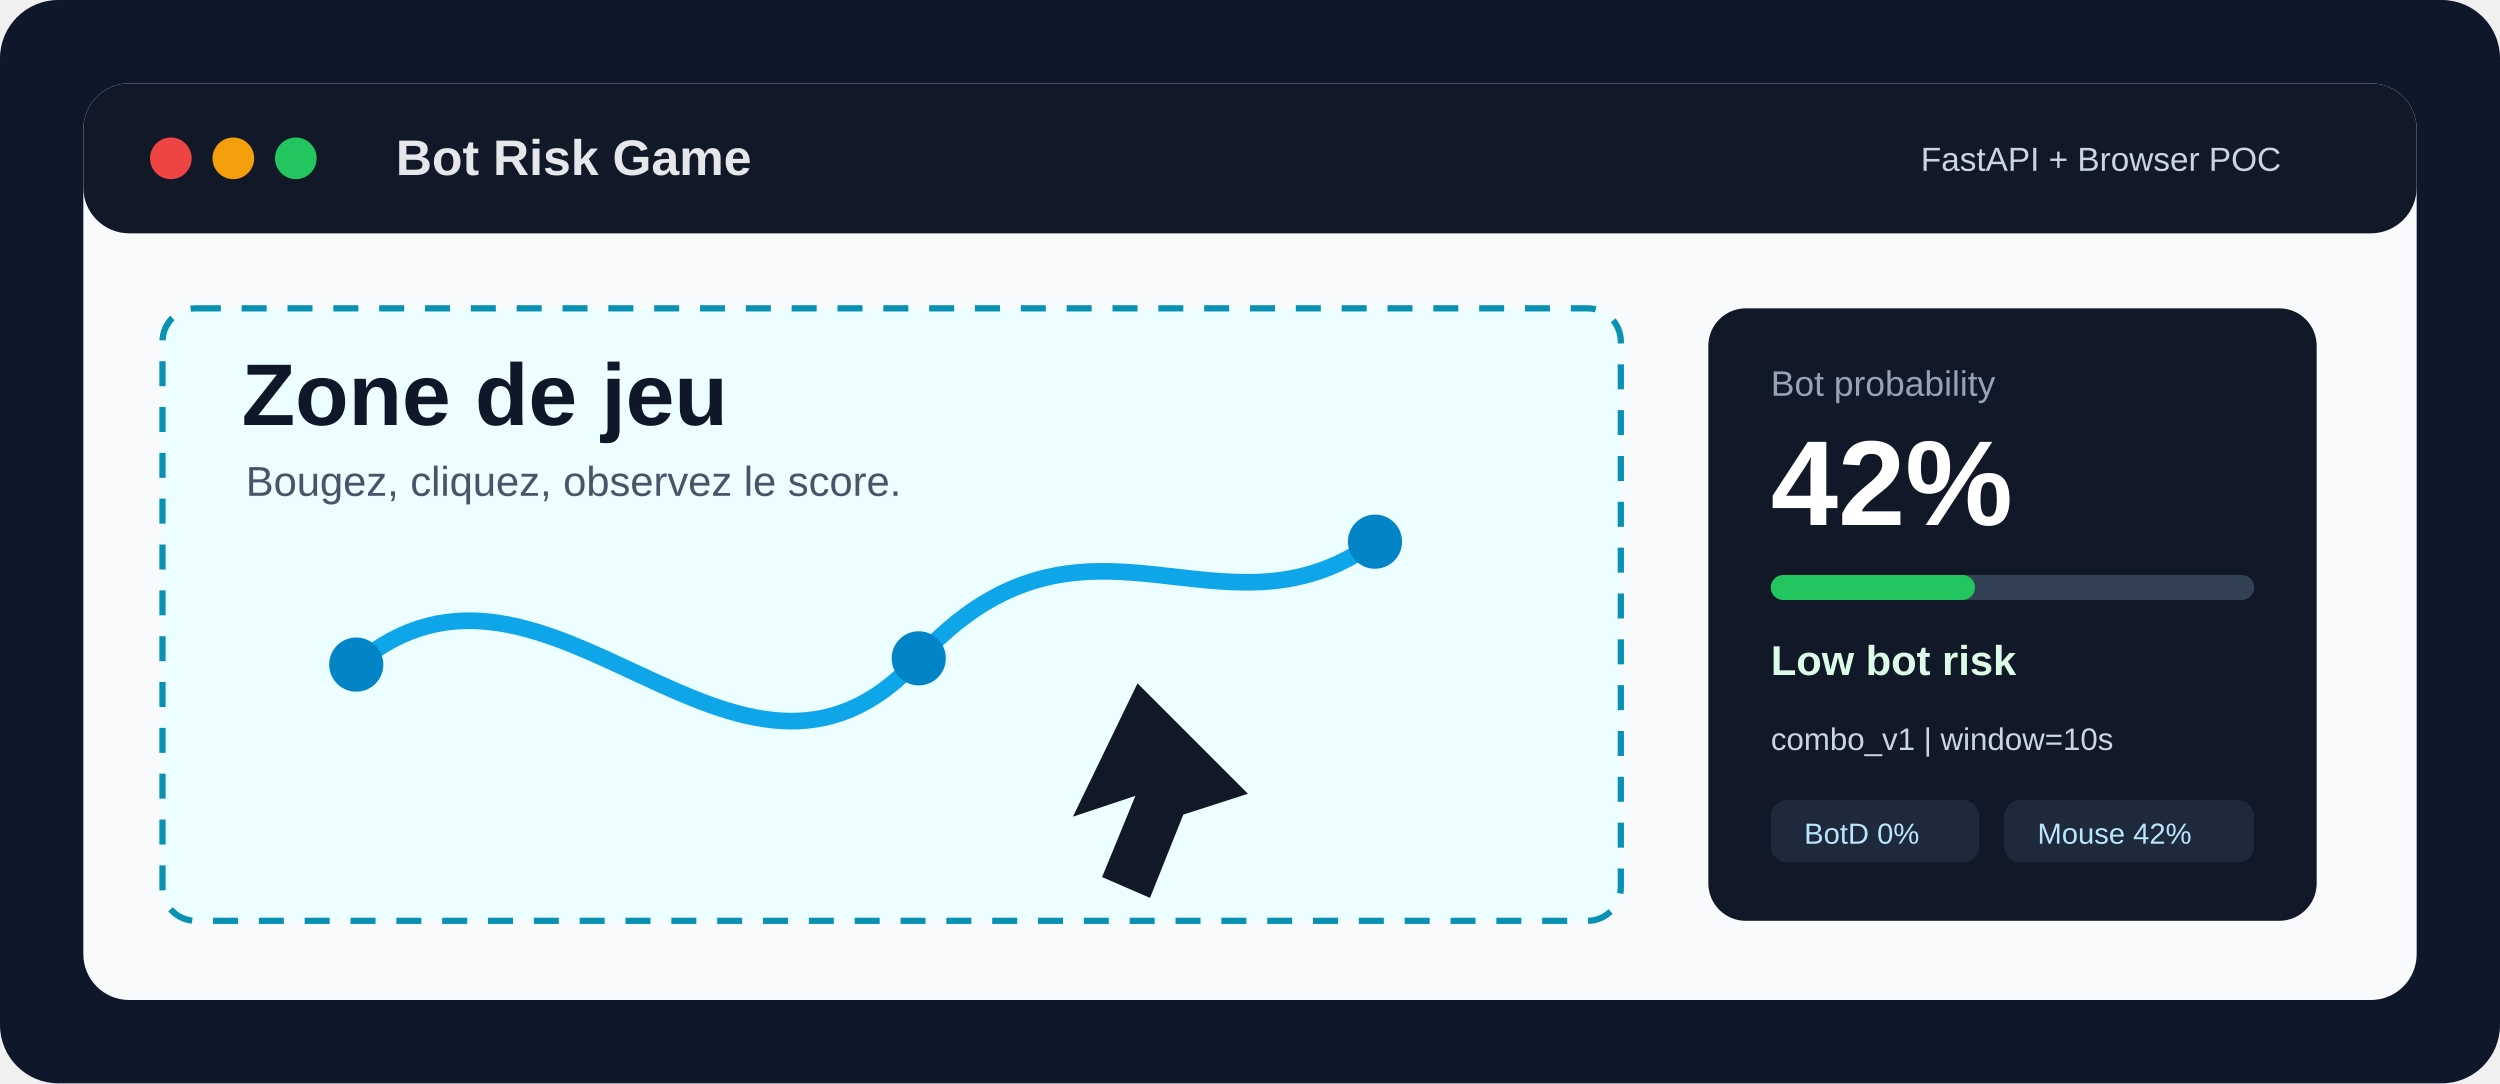
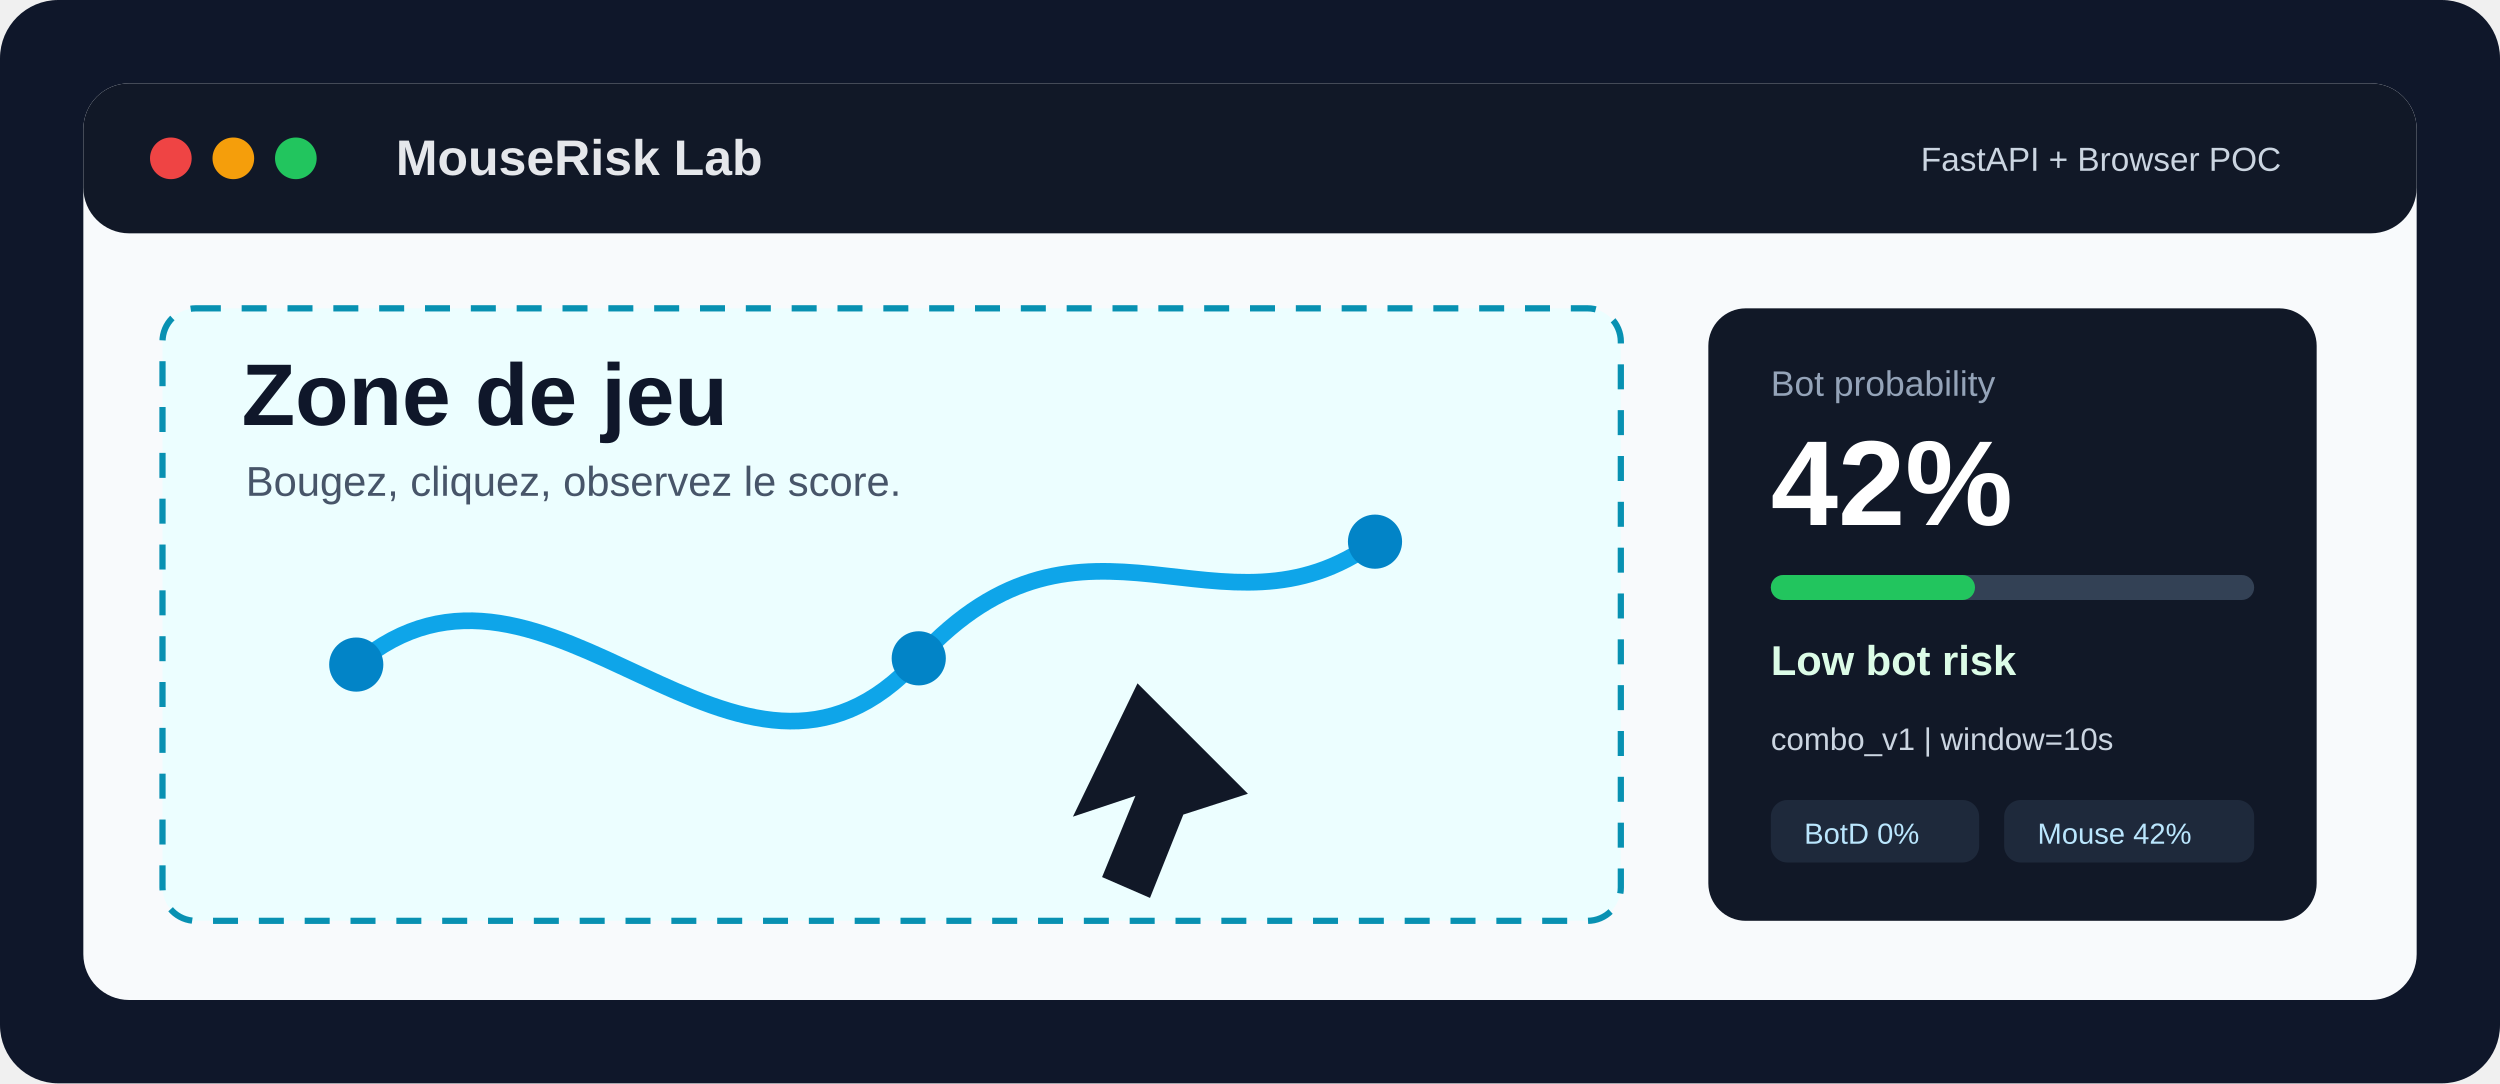
<svg xmlns="http://www.w3.org/2000/svg" width="1200" height="520" viewBox="0 0 1200 520" fill="none" role="img" aria-labelledby="title desc">
  <rect width="1200" height="520" rx="28" fill="#0F172A" />
  <rect x="40" y="40" width="1120" height="440" rx="22" fill="#F8FAFC" />
  <rect x="40" y="40" width="1120" height="72" rx="22" fill="#111827" />
  <circle cx="82" cy="76" r="10" fill="#EF4444" />
  <circle cx="112" cy="76" r="10" fill="#F59E0B" />
  <circle cx="142" cy="76" r="10" fill="#22C55E" />
-   <text x="190" y="84" fill="#E5E7EB" font-family="Segoe UI, Arial, sans-serif" font-size="24" font-weight="700">Bot Risk Game</text>
+   <text x="190" y="84" fill="#E5E7EB" font-family="Segoe UI, Arial, sans-serif" font-size="24" font-weight="700">MouseRisk Lab</text>
  <text x="922" y="82" fill="#CBD5E1" font-family="Segoe UI, Arial, sans-serif" font-size="16">FastAPI + Browser POC</text>
  <rect x="78" y="148" width="700" height="294" rx="16" fill="#ECFEFF" stroke="#0891B2" stroke-width="3" stroke-dasharray="12 10" />
  <text x="116" y="204" fill="#0F172A" font-family="Segoe UI, Arial, sans-serif" font-size="42" font-weight="800">Zone de jeu</text>
  <text x="118" y="238" fill="#475569" font-family="Segoe UI, Arial, sans-serif" font-size="20">Bougez, cliquez, observez le score.</text>
  <path d="M171 319C263 241 354 412 441 316C521 229 586 314 660 260" stroke="#0EA5E9" stroke-width="8" stroke-linecap="round" />
  <circle cx="171" cy="319" r="13" fill="#0284C7" />
  <circle cx="441" cy="316" r="13" fill="#0284C7" />
  <circle cx="660" cy="260" r="13" fill="#0284C7" />
  <path d="M546 328L599 381L568 391L552 431L529 421L545 382L515 392L546 328Z" fill="#111827" />
  <rect x="820" y="148" width="292" height="294" rx="18" fill="#111827" />
  <text x="850" y="190" fill="#94A3B8" font-family="Segoe UI, Arial, sans-serif" font-size="17">Bot probability</text>
  <text x="850" y="252" fill="#FFFFFF" font-family="Segoe UI, Arial, sans-serif" font-size="58" font-weight="800">42%</text>
  <rect x="850" y="276" width="232" height="12" rx="6" fill="#334155" />
  <rect x="850" y="276" width="98" height="12" rx="6" fill="#22C55E" />
  <text x="850" y="324" fill="#DCFCE7" font-family="Segoe UI, Arial, sans-serif" font-size="20" font-weight="700">Low bot risk</text>
  <text x="850" y="360" fill="#CBD5E1" font-family="Segoe UI, Arial, sans-serif" font-size="15">combo_v1 | window=10s</text>
  <rect x="850" y="384" width="100" height="30" rx="8" fill="#1E293B" />
  <text x="866" y="405" fill="#BAE6FD" font-family="Segoe UI, Arial, sans-serif" font-size="14">BotD 0%</text>
  <rect x="962" y="384" width="120" height="30" rx="8" fill="#1E293B" />
  <text x="978" y="405" fill="#BAE6FD" font-family="Segoe UI, Arial, sans-serif" font-size="14">Mouse 42%</text>
</svg>
